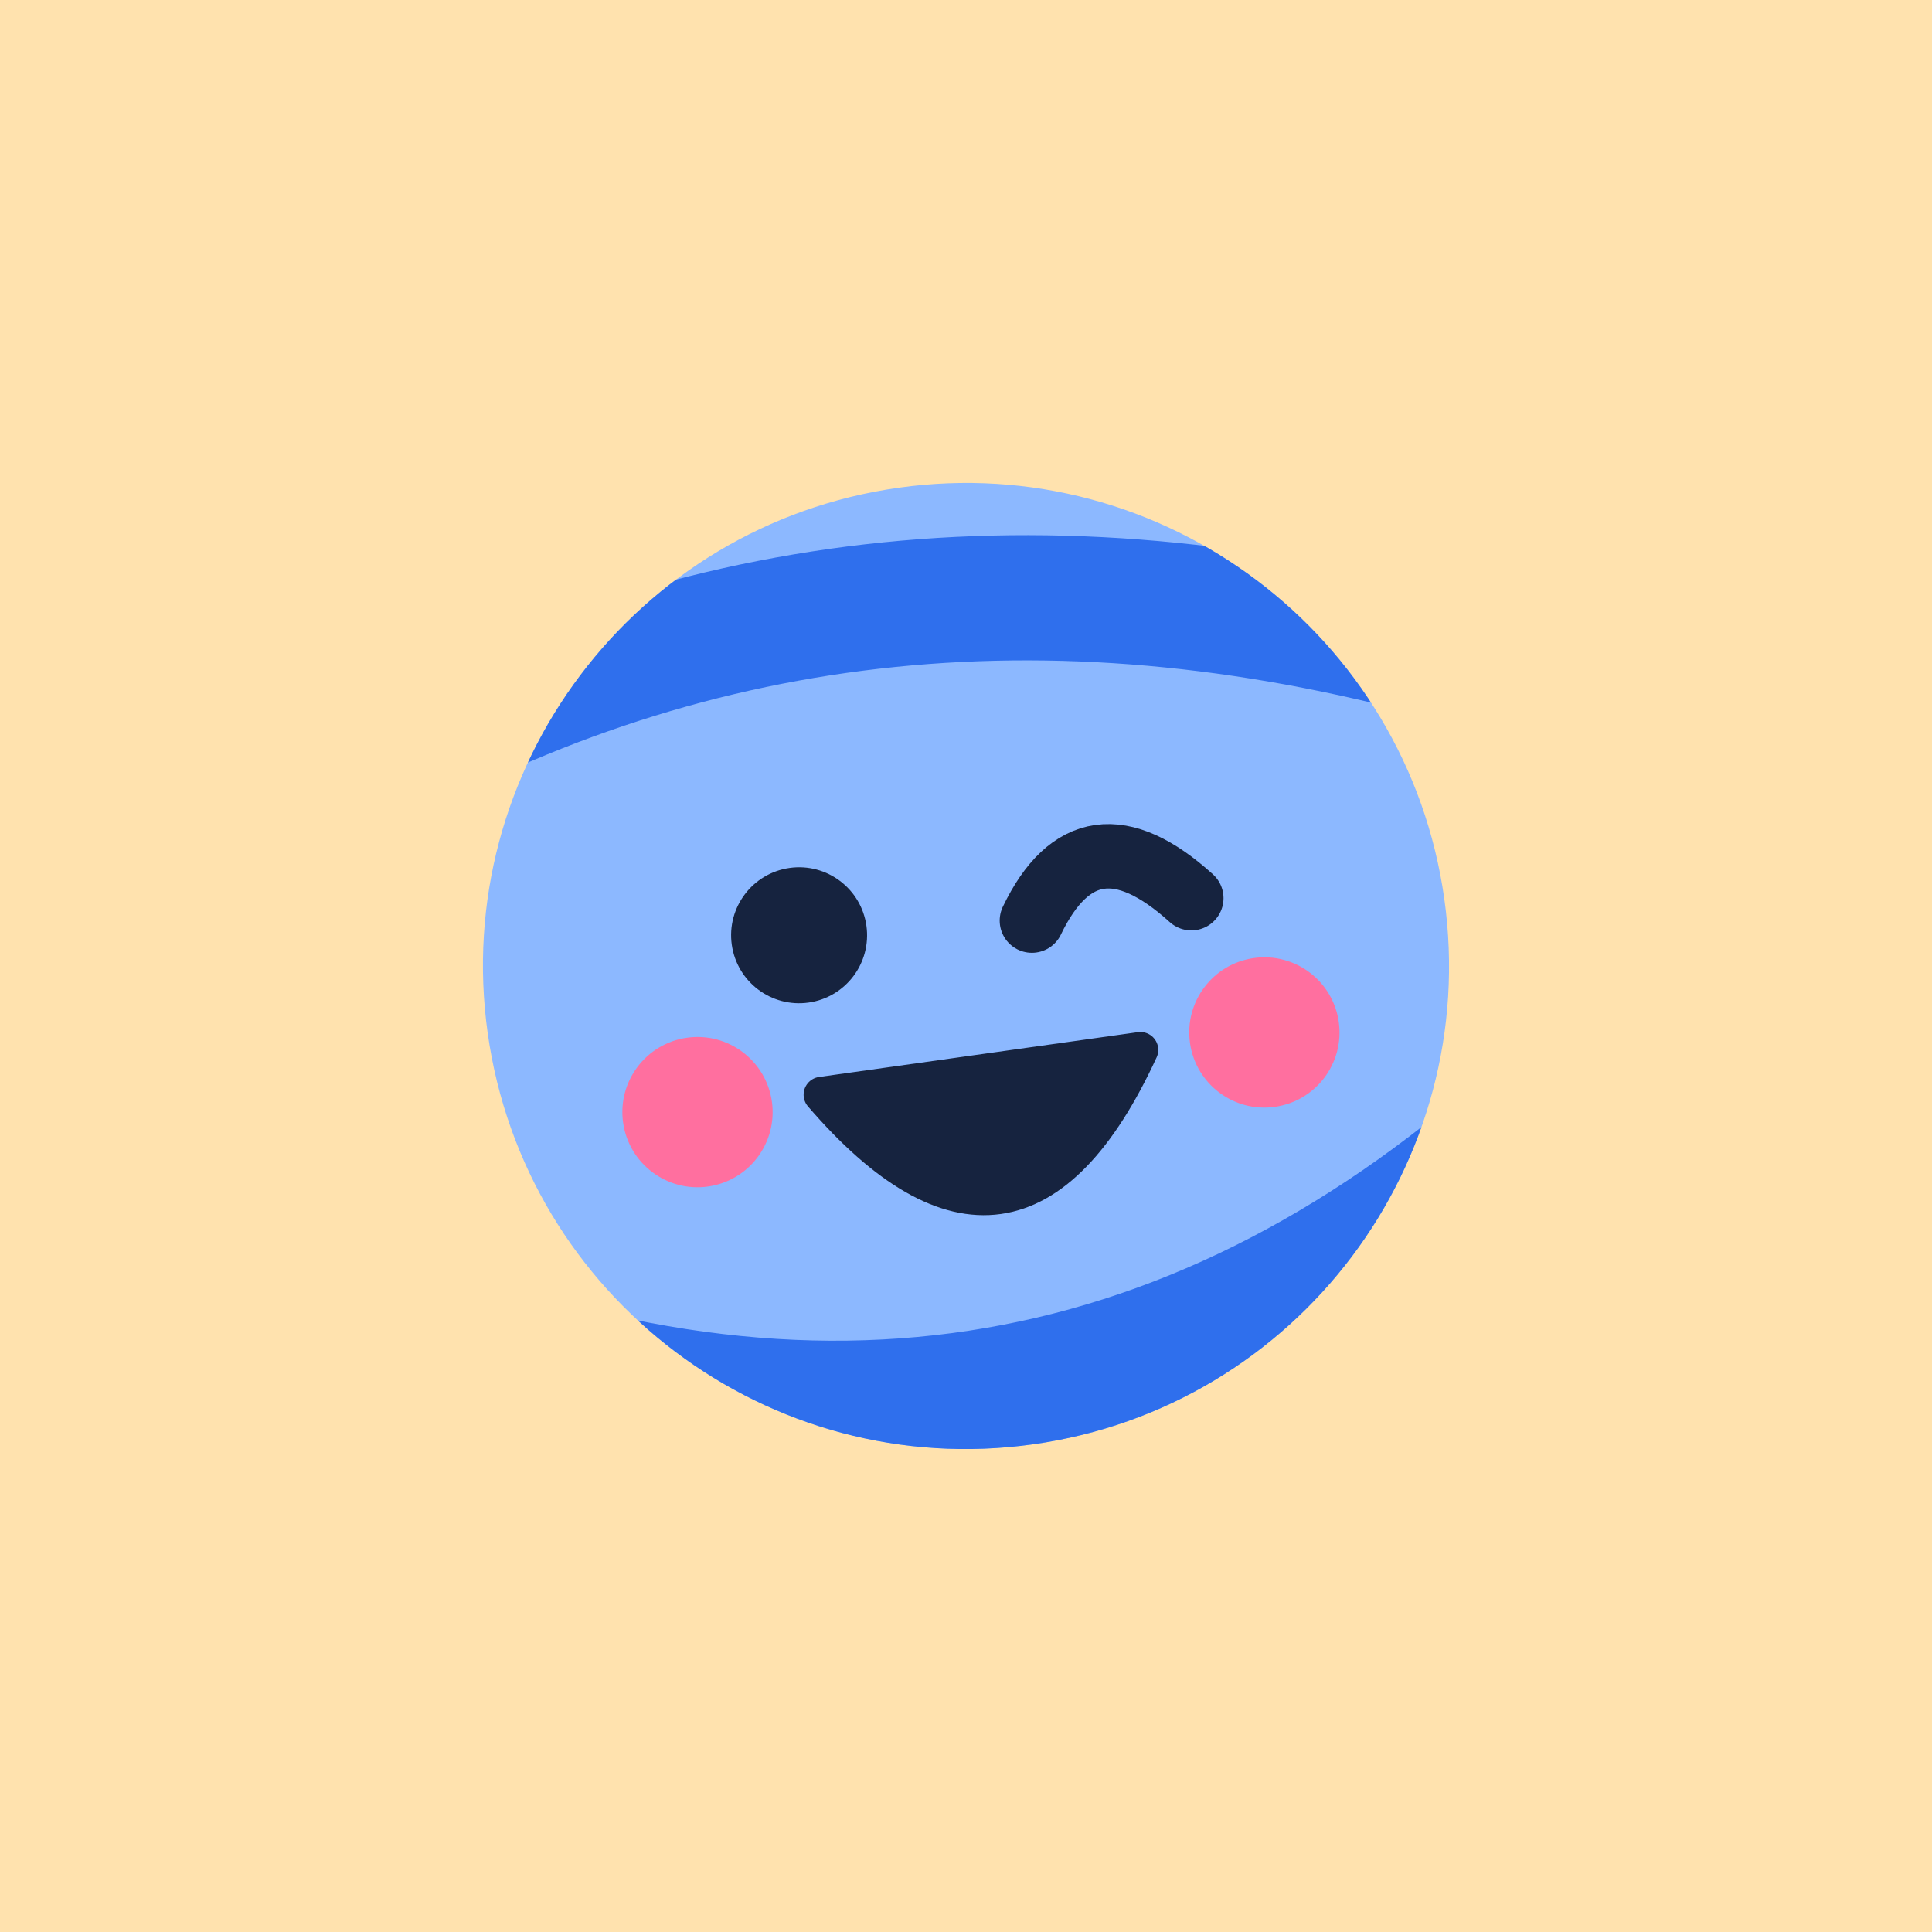
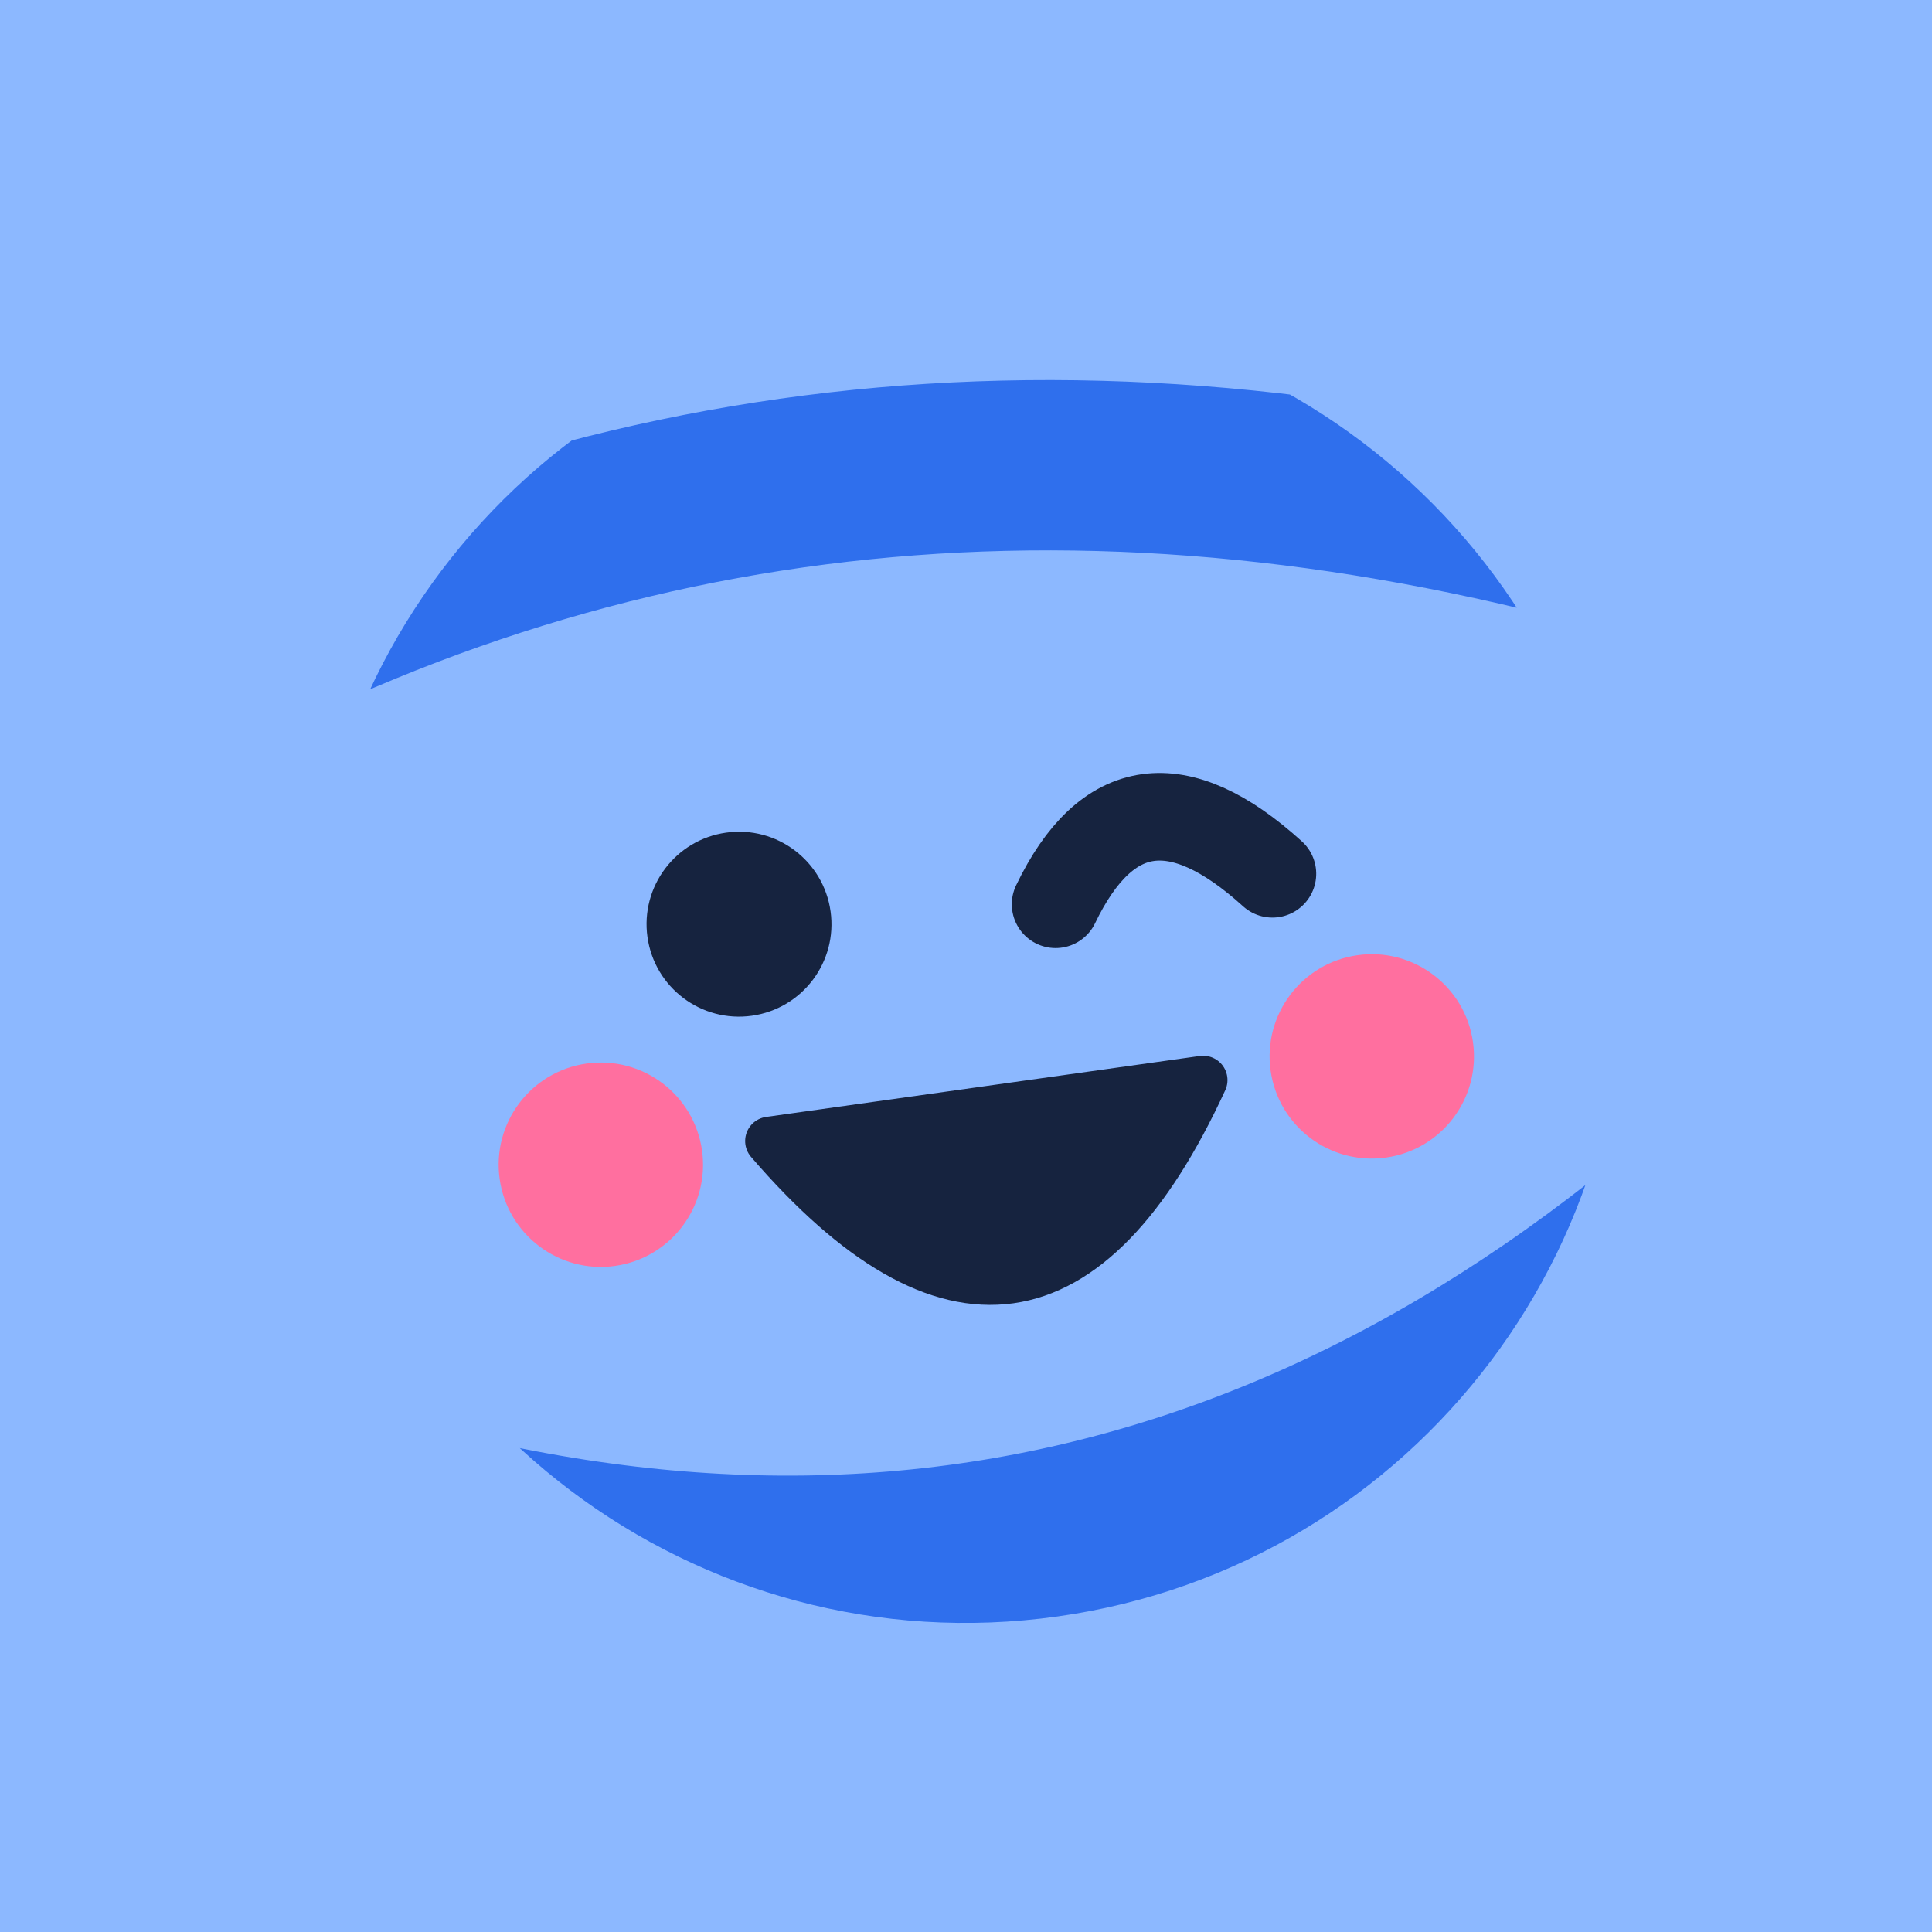
<svg xmlns="http://www.w3.org/2000/svg" viewBox="0 0 108 108">
-   <rect width="108" height="108" fill="#ffe2ae" />
-   <g transform="rotate(-8 54 54)">
+   <rect width="108" height="108" fill="#8cb8ff" />
+   <g transform="translate(54 54) scale(1.36) translate(-54 -54) rotate(-8 54 54)">
    <clipPath id="ball">
      <circle cx="54" cy="54" r="27" />
    </clipPath>
    <circle cx="54" cy="54" r="27" fill="#8cb8ff" />
    <g clip-path="url(#ball)" fill="none" stroke="#2f6fed" stroke-width="7" stroke-linecap="round">
      <path d="M24 38Q54 27 86 42" />
      <path d="M22 70Q56 88 88 64" />
    </g>
    <circle cx="45" cy="51" r="3.8" fill="#16233f" />
    <path d="M58 52Q62 46 67 52" fill="none" stroke="#16233f" stroke-width="3.6" stroke-linecap="round" />
    <path d="M45 60Q54 74 63 60Z" fill="#16233f" stroke="#16233f" stroke-width="2" stroke-linejoin="round" />
    <circle cx="38" cy="60" r="4.2" fill="#ff6f9f" />
    <circle cx="70" cy="60" r="4.2" fill="#ff6f9f" />
  </g>
</svg>
